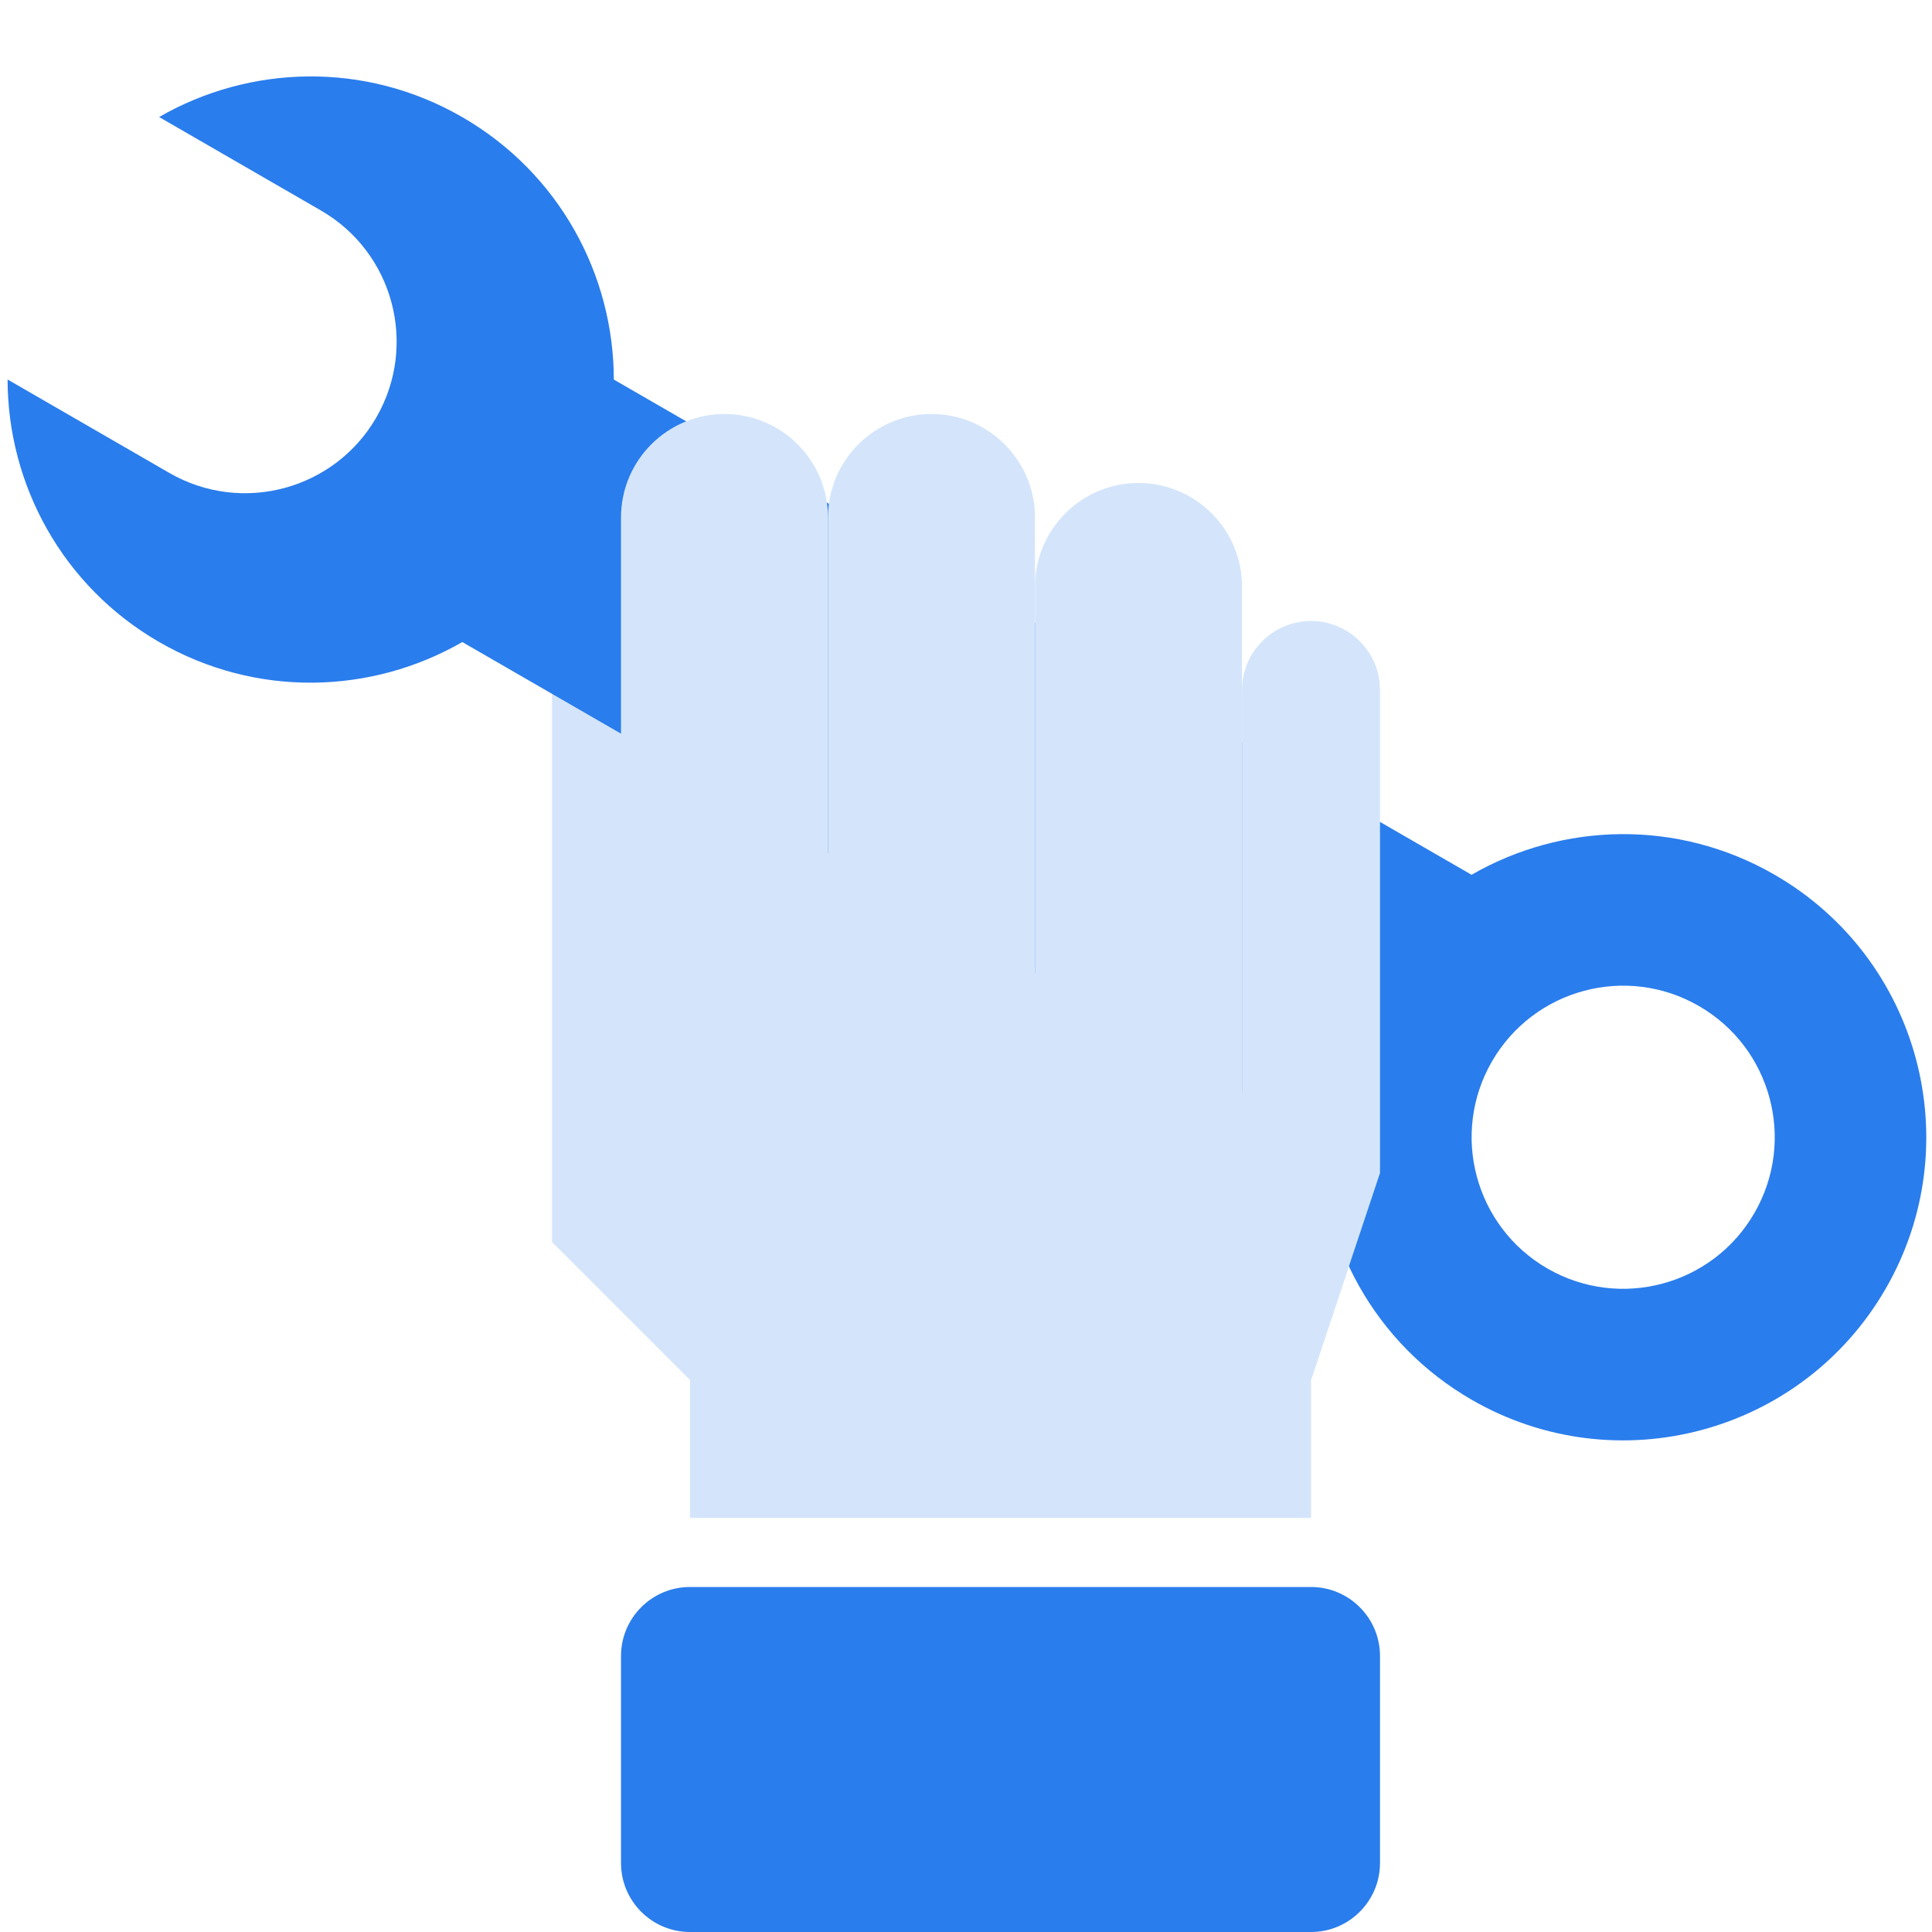
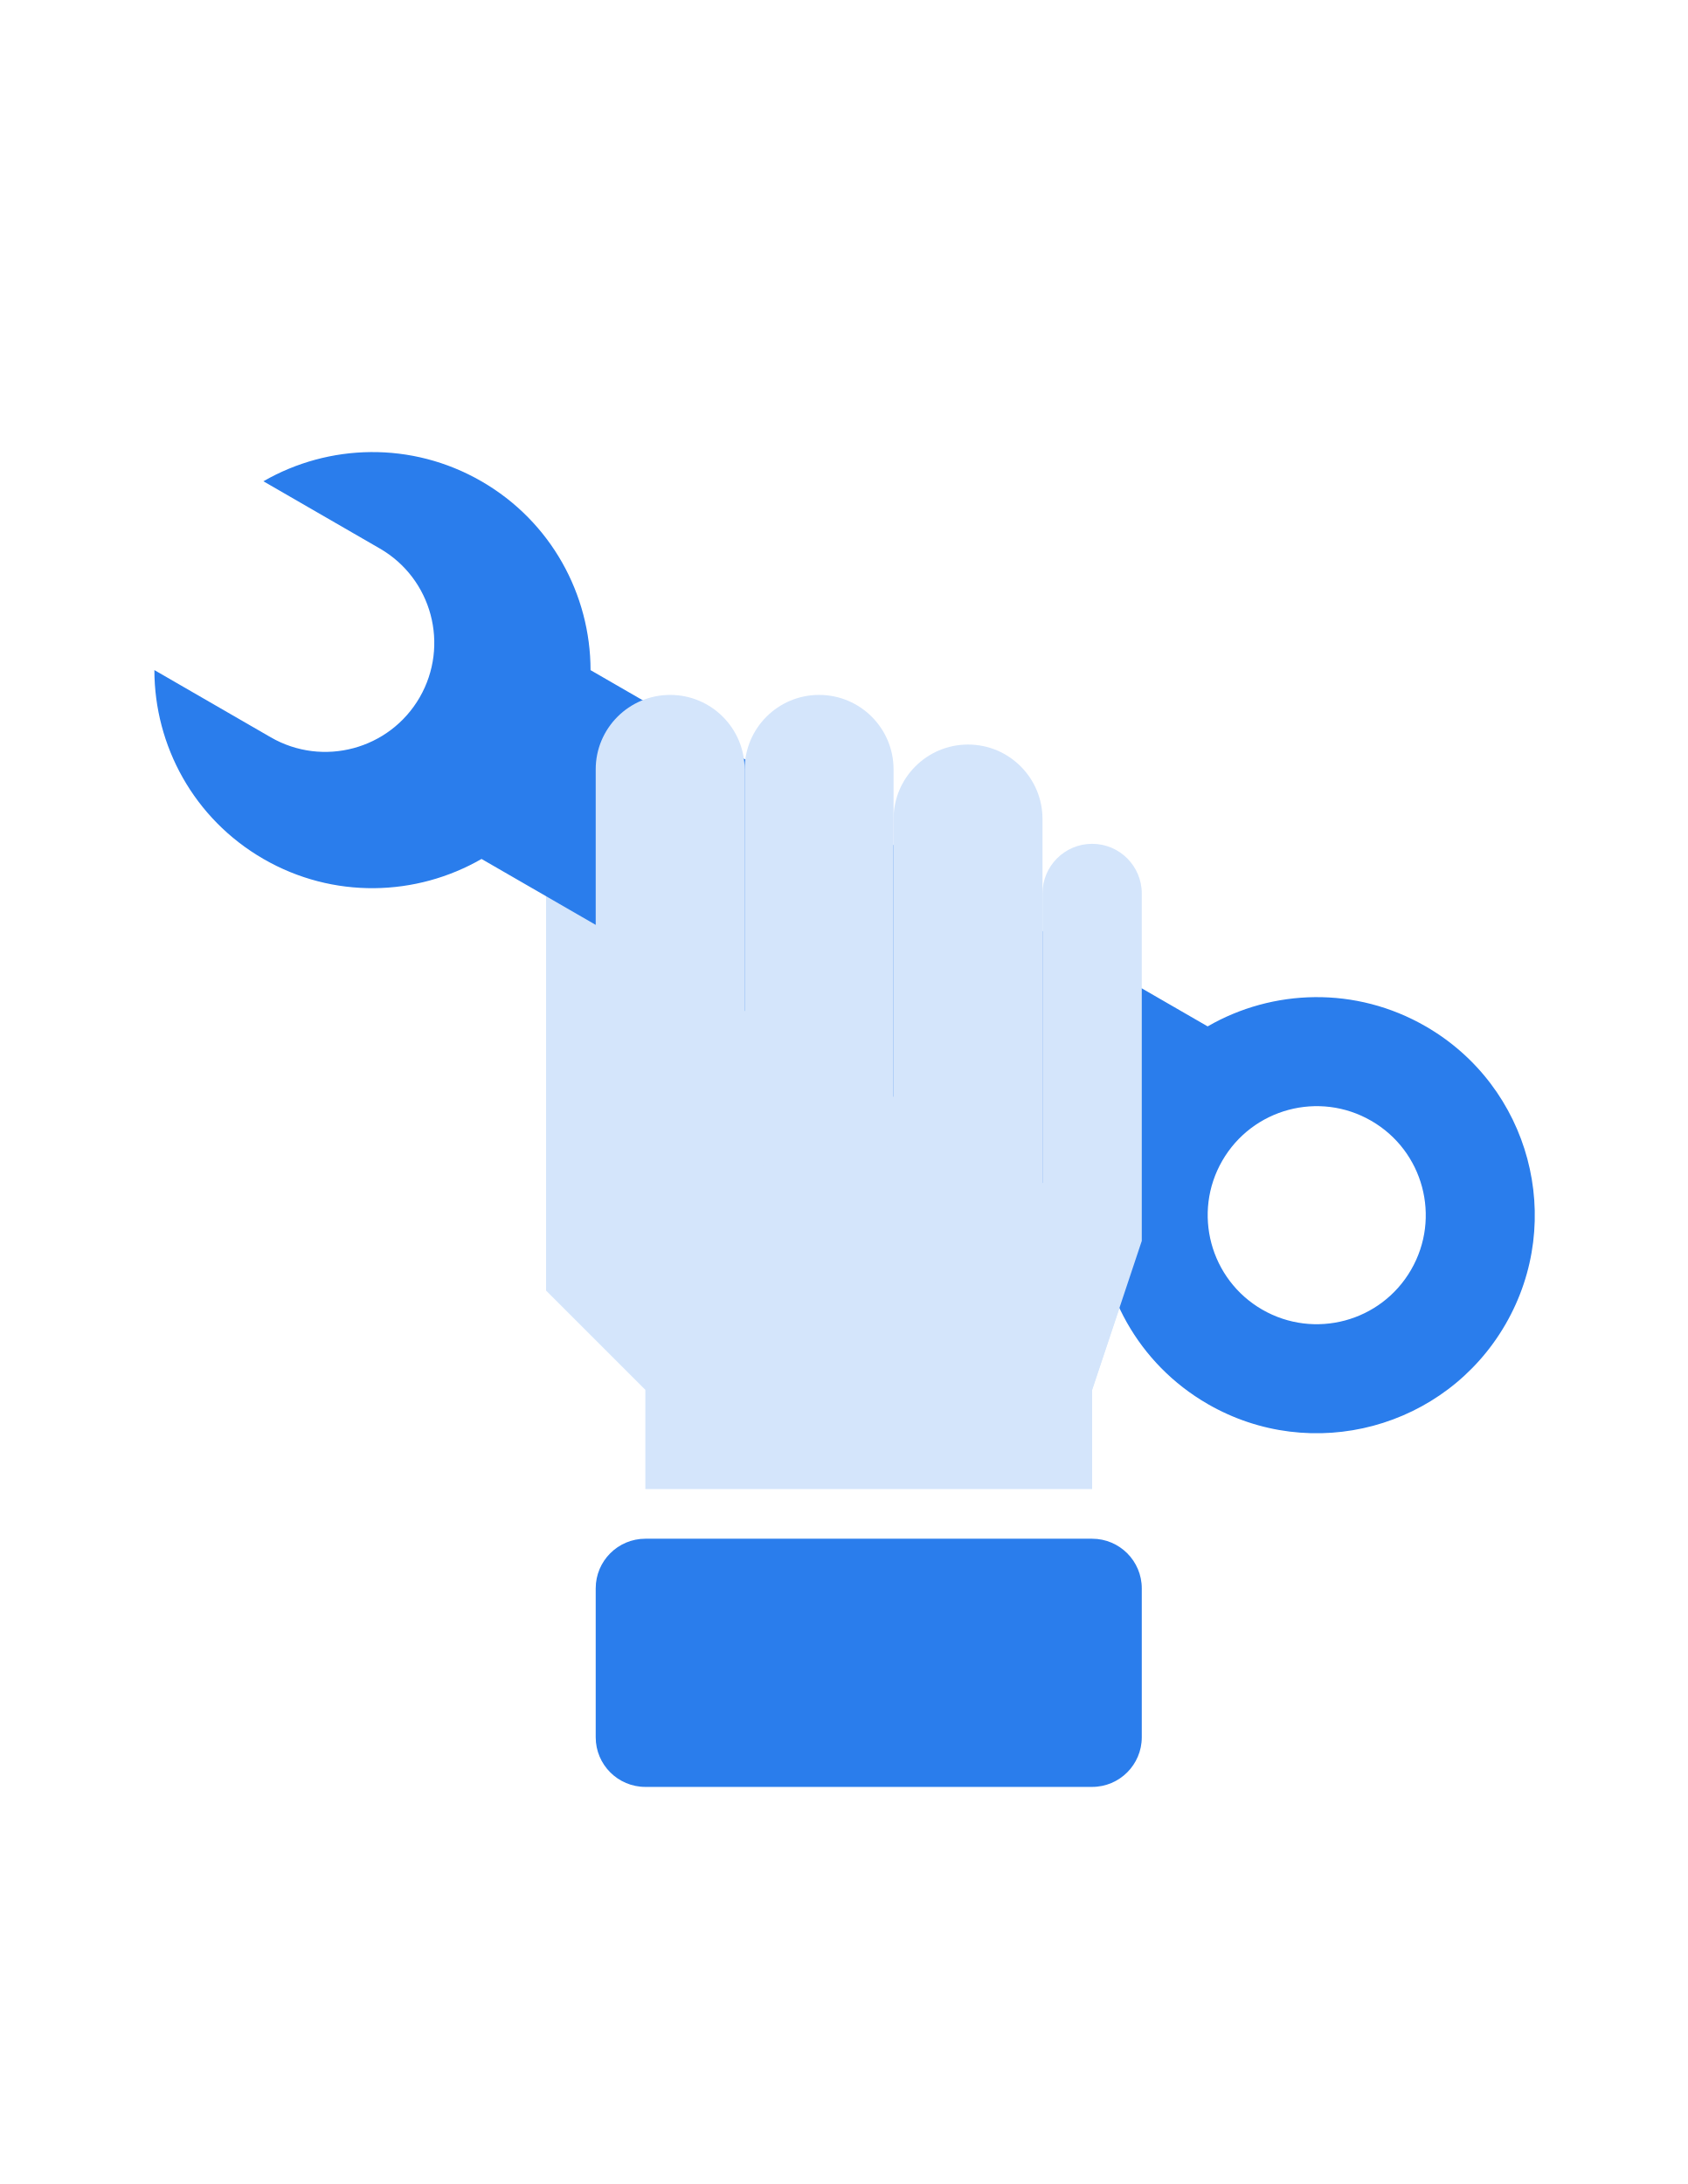
- <svg xmlns="http://www.w3.org/2000/svg" width="28" height="28" viewBox="0 0 28 28" fill="none">
-   <path d="M8 10L20 13V17L19 20V22H10V20L8 18V10Z" fill="#D4E5FB" />
-   <path fill-rule="evenodd" clip-rule="evenodd" d="M27.328 18.678C26.115 20.779 23.429 21.499 21.328 20.286C19.92 19.473 19.132 17.998 19.131 16.482L6.7 9.305C5.386 10.062 3.715 10.118 2.307 9.305C0.899 8.492 0.111 7.017 0.11 5.5L2.454 6.854C3.504 7.46 4.847 7.1 5.454 6.05C6.06 4.999 5.701 3.656 4.65 3.05L2.306 1.696C3.62 0.939 5.291 0.884 6.699 1.697C8.107 2.51 8.895 3.984 8.896 5.501L21.327 12.678C22.641 11.92 24.312 11.865 25.72 12.678C27.821 13.891 28.541 16.577 27.328 18.678ZM25.426 17.58C24.82 18.631 23.477 18.99 22.426 18.384C21.376 17.777 21.016 16.434 21.622 15.384C22.229 14.333 23.572 13.973 24.622 14.58C25.673 15.186 26.033 16.53 25.426 17.58ZM0.701 3.3L0.699 3.304L0.697 3.309L0.701 3.3Z" fill="#2A7DEC" />
-   <path d="M18 10C18 9.448 18.448 9 19 9V9C19.552 9 20 9.448 20 10V17L19 20L18 17V10Z" fill="#D4E5FB" />
-   <path d="M15 8.5C15 7.672 15.672 7 16.5 7V7C17.328 7 18 7.672 18 8.5V16.5C18 17.328 17.328 18 16.5 18V18C15.672 18 15 17.328 15 16.5V8.5Z" fill="#D4E5FB" />
-   <path d="M12 7.5C12 6.672 12.672 6 13.5 6V6C14.328 6 15 6.672 15 7.5V14.5C15 15.328 14.328 16 13.5 16V16C12.672 16 12 15.328 12 14.5V7.5Z" fill="#D4E5FB" />
-   <path d="M9 7.5C9 6.672 9.672 6 10.5 6V6C11.328 6 12 6.672 12 7.5V14.5C12 15.328 11.328 16 10.5 16V16C9.672 16 9 15.328 9 14.5V7.5Z" fill="#D4E5FB" />
-   <path d="M9 24C9 23.448 9.448 23 10 23H19C19.552 23 20 23.448 20 24V27C20 27.552 19.552 28 19 28H10C9.448 28 9 27.552 9 27V24Z" fill="#2A7DEC" />
+ <svg xmlns="http://www.w3.org/2000/svg" width="34" height="44" viewBox="0 0 34 44" fill="none">
+   <path d="M11 18L23 21V25L22 28V30H13V28L11 26V18Z" fill="#D4E5FB" />
+   <path fill-rule="evenodd" clip-rule="evenodd" d="M30.328 26.678C29.115 28.779 26.429 29.499 24.328 28.286C22.92 27.473 22.132 25.998 22.131 24.482L9.7 17.305C8.386 18.062 6.715 18.118 5.307 17.305C3.899 16.492 3.111 15.017 3.11 13.5L5.454 14.854C6.504 15.46 7.847 15.1 8.454 14.05C9.06 12.999 8.701 11.656 7.65 11.05L5.306 9.696C6.62 8.939 8.291 8.884 9.699 9.697C11.107 10.51 11.895 11.984 11.896 13.501L24.327 20.678C25.641 19.92 27.312 19.865 28.72 20.678C30.821 21.891 31.541 24.577 30.328 26.678ZM28.426 25.58C27.82 26.631 26.477 26.99 25.426 26.384C24.376 25.777 24.016 24.434 24.622 23.384C25.229 22.333 26.572 21.973 27.622 22.58C28.673 23.186 29.033 24.53 28.426 25.58ZM3.701 11.3L3.699 11.305L3.697 11.309L3.701 11.3Z" fill="#2A7DEC" />
+   <path d="M21 18C21 17.448 21.448 17 22 17C22.552 17 23 17.448 23 18V25L22 28L21 25V18Z" fill="#D4E5FB" />
+   <path d="M18 16.5C18 15.672 18.672 15 19.5 15C20.328 15 21 15.672 21 16.5V24.5C21 25.328 20.328 26 19.5 26C18.672 26 18 25.328 18 24.5V16.5Z" fill="#D4E5FB" />
+   <path d="M15 15.5C15 14.672 15.672 14 16.5 14C17.328 14 18 14.672 18 15.5V22.5C18 23.328 17.328 24 16.5 24C15.672 24 15 23.328 15 22.5V15.5Z" fill="#D4E5FB" />
+   <path d="M12 15.5C12 14.672 12.672 14 13.5 14C14.328 14 15 14.672 15 15.5V22.5C15 23.328 14.328 24 13.5 24C12.672 24 12 23.328 12 22.5V15.5Z" fill="#D4E5FB" />
+   <path d="M12 32C12 31.448 12.448 31 13 31H22C22.552 31 23 31.448 23 32V35C23 35.552 22.552 36 22 36H13C12.448 36 12 35.552 12 35V32Z" fill="#2A7DEC" />
</svg>
